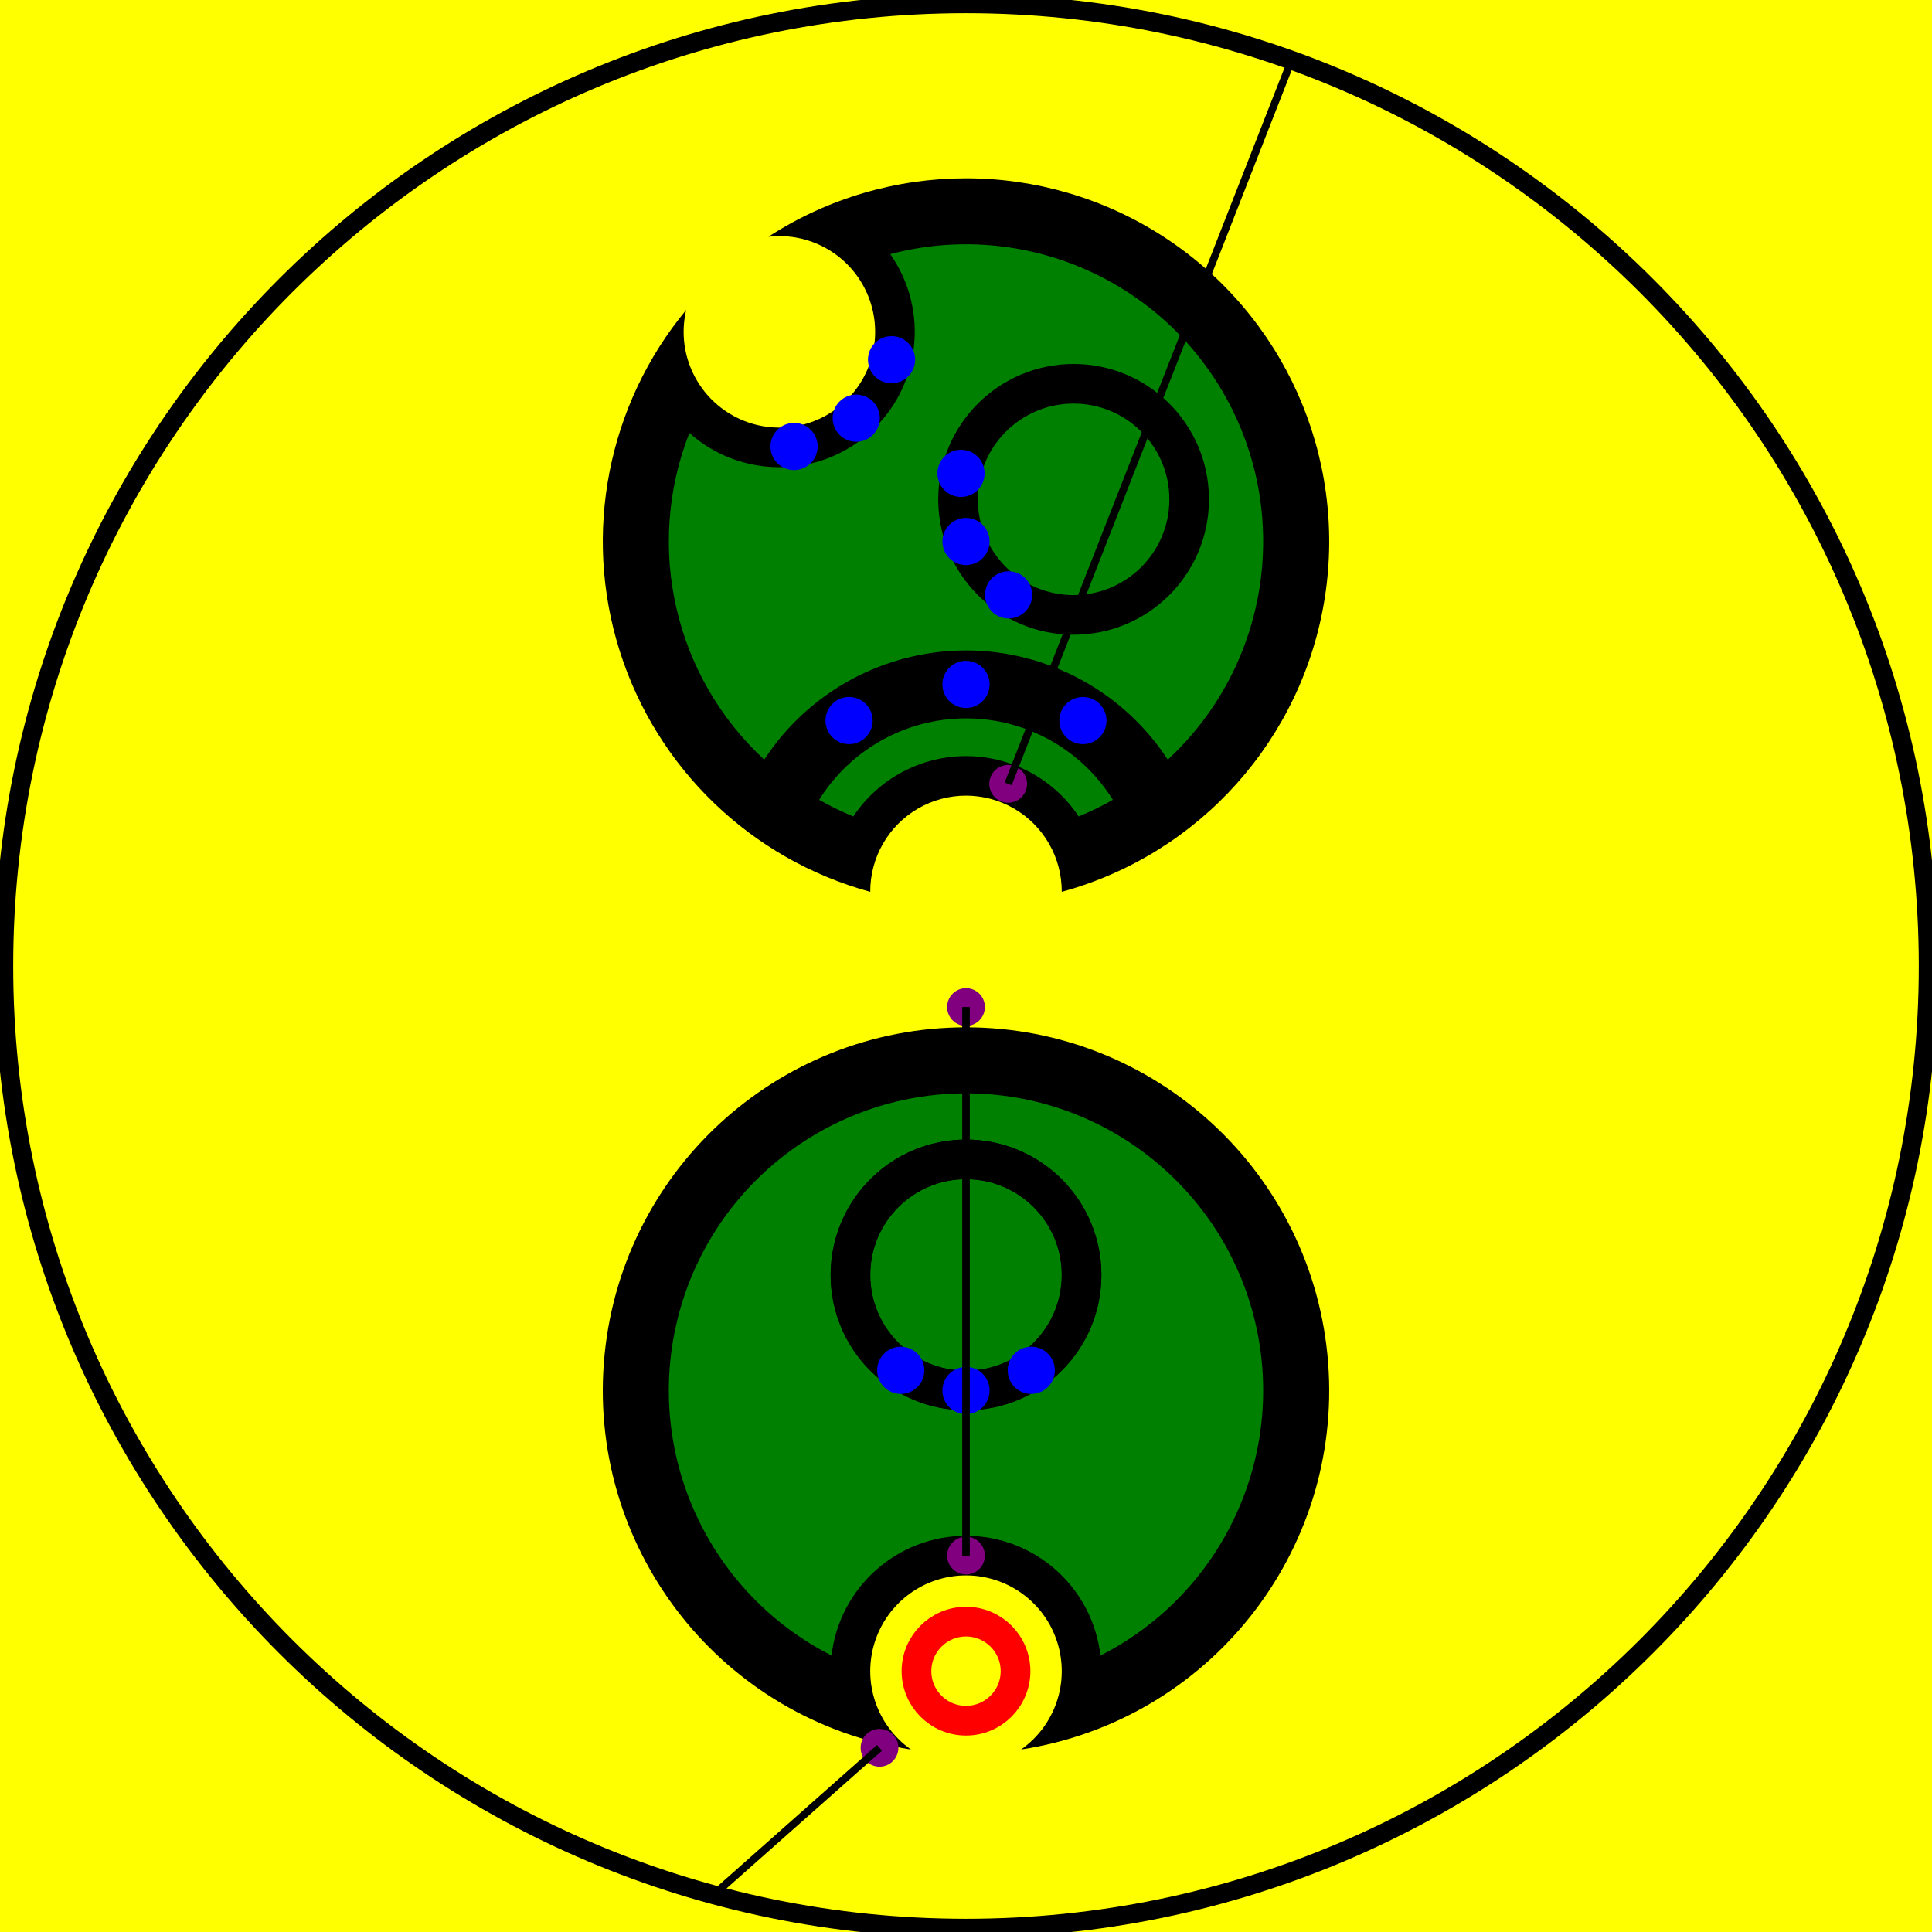
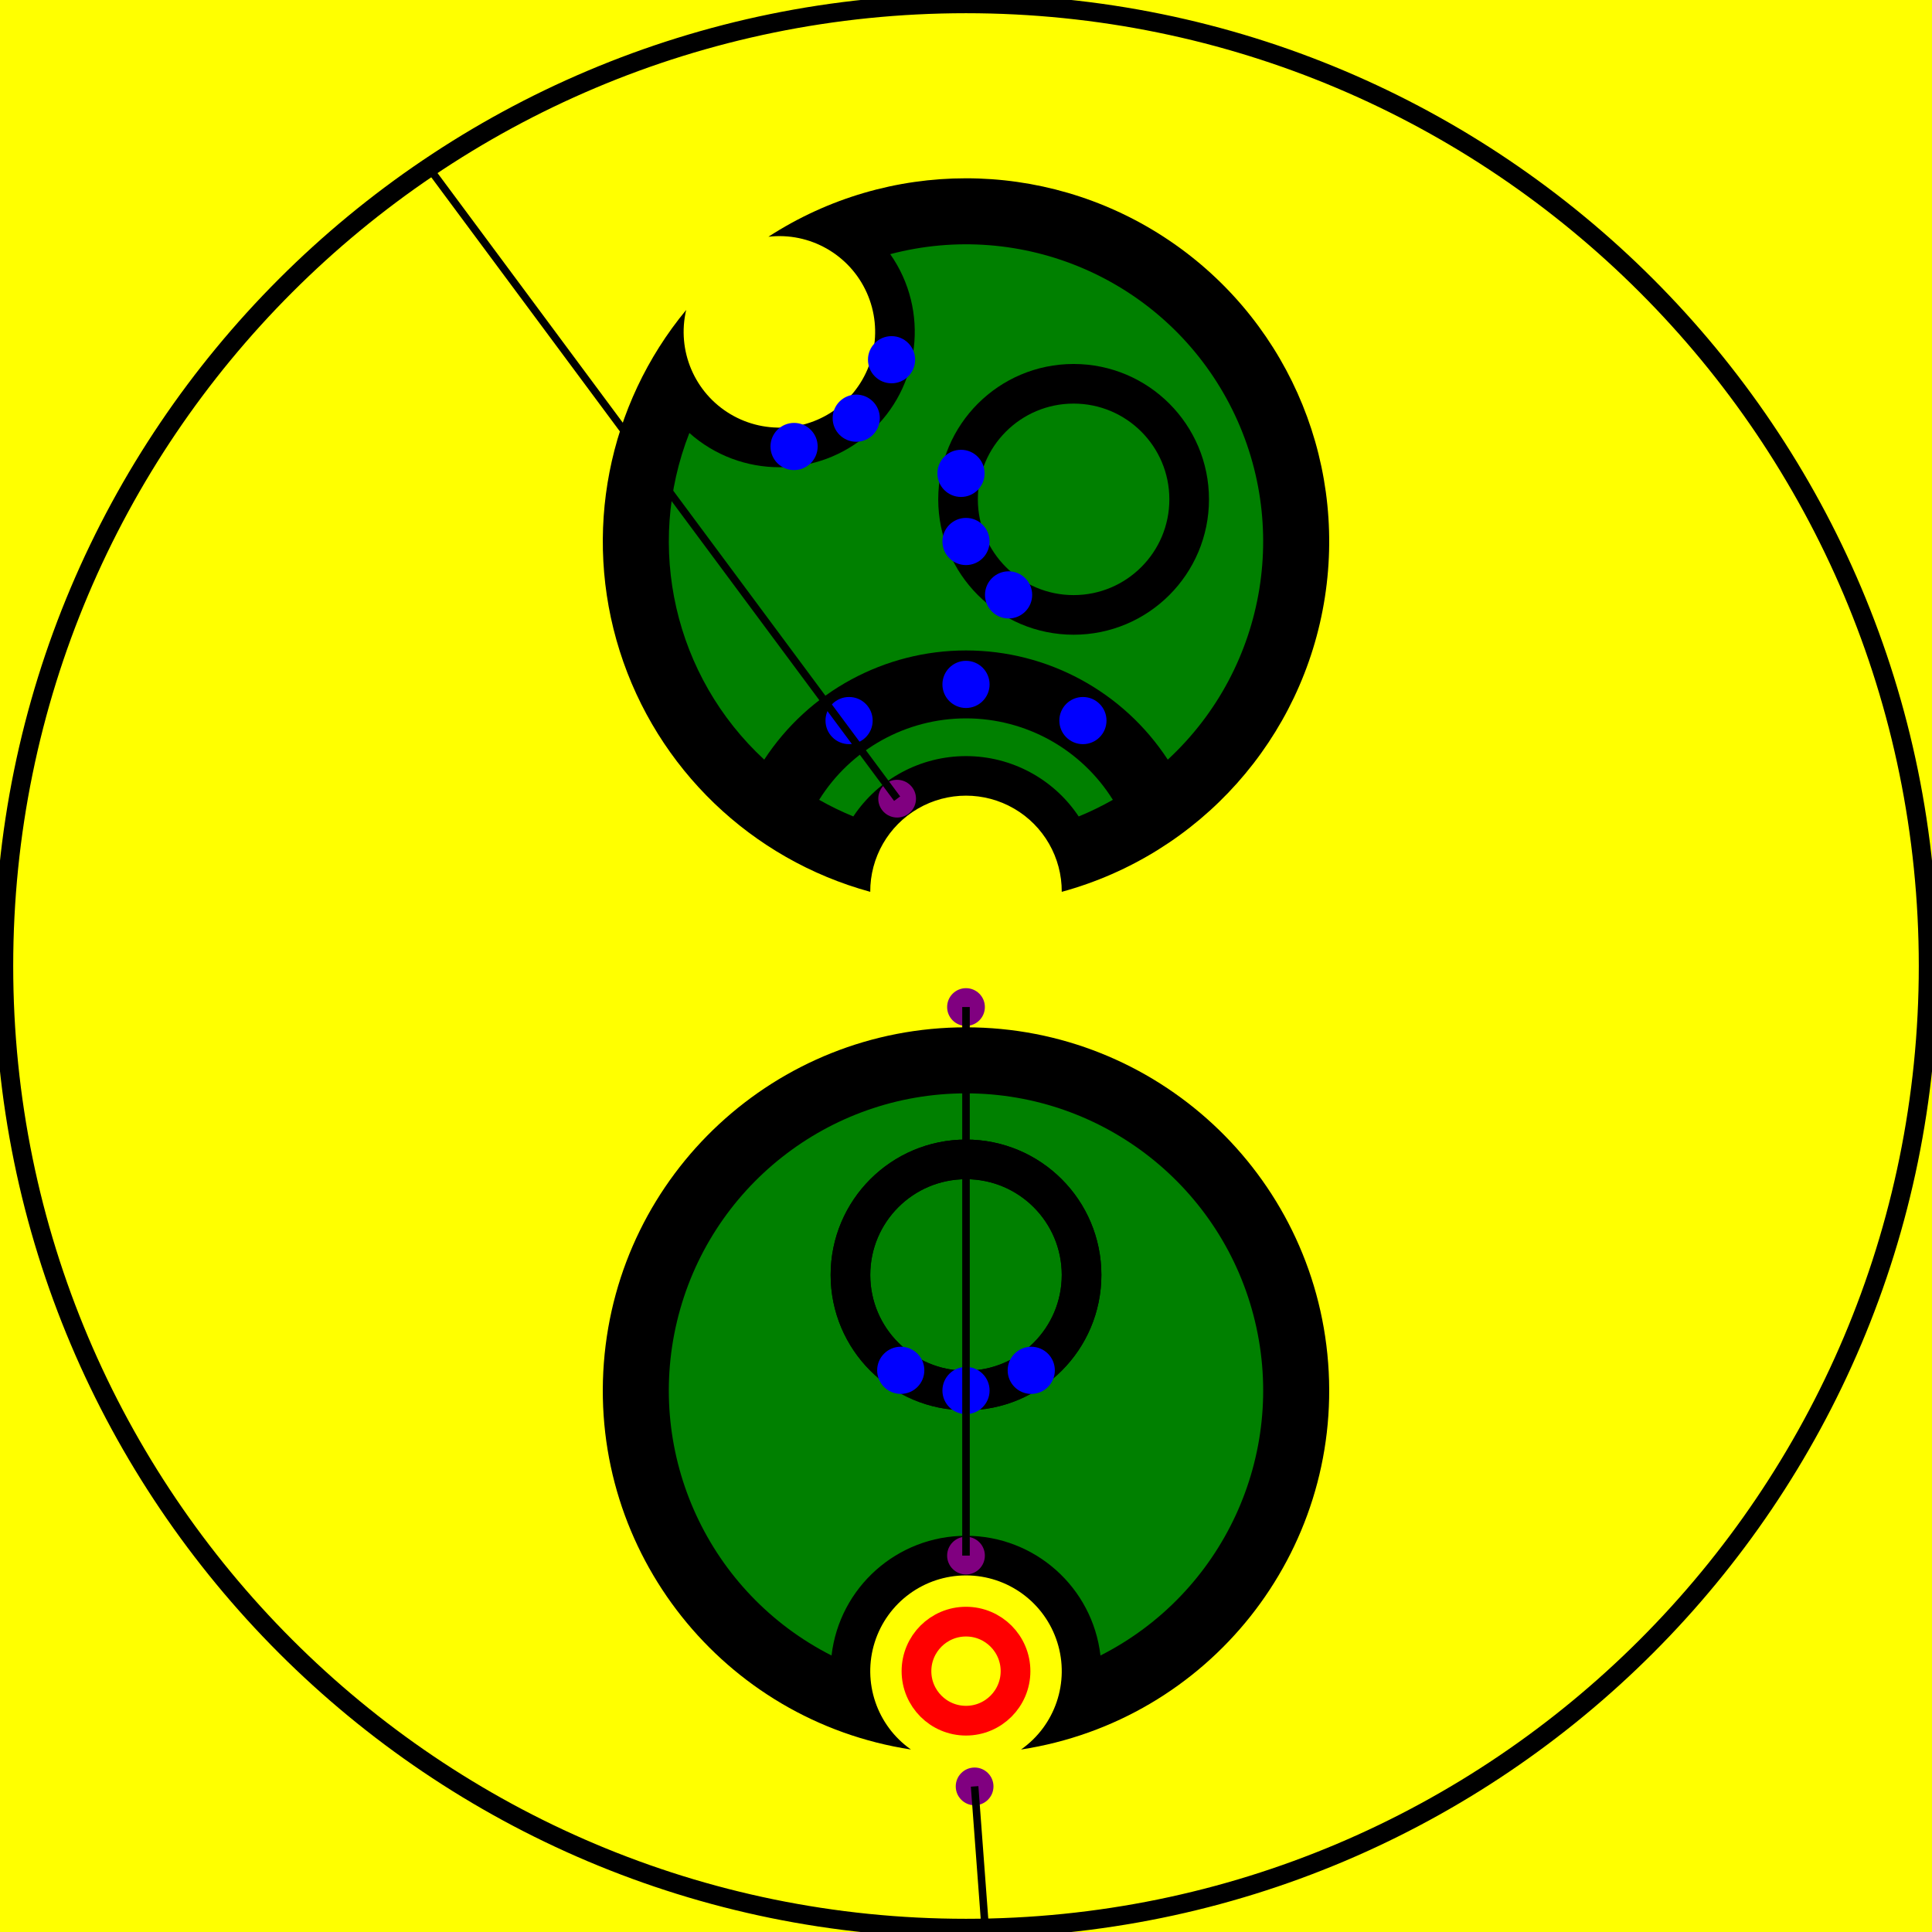
<svg xmlns="http://www.w3.org/2000/svg" viewBox="0 0 2048 2048">
  <rect fill="yellow" height="2048" stroke="none" width="2048" x="0" y="0" />
  <path d="M965.652,1854.553 A385,385,0,0,0,965.652,1854.553 A101.5,101.5,0,1,1,1082.348,1854.553 A385,385,0,1,0,965.652,1854.553 z" fill="black" stroke="none" stroke-width="0" />
  <path d="M881.463,1754.906 A315,315,0,0,0,881.463,1754.906 A143.5,143.5,0,0,1,1166.537,1754.906 A315,315,0,1,0,881.463,1754.906 z" fill="green" stroke="none" stroke-width="0" />
  <circle cx="1024" cy="1771.5" fill="none" r="52.5" stroke="red" stroke-width="31.5px" />
-   <circle cx="932.319" cy="1852.745" fill="purple" r="20" stroke="none" />
+   <circle cx="1033.125" cy="1893.66" fill="purple" r="20" stroke="none" />
  <circle cx="1024" cy="1649" fill="purple" r="20" stroke="none" />
  <circle cx="1024.012" cy="1351.5" fill="none" r="122.5" stroke="black" stroke-width="42px" />
  <circle cx="1024.012" cy="1351.5" fill="none" r="122.5" stroke="black" stroke-width="42px" />
  <circle cx="954.833" cy="1452.597" fill="blue" r="25" stroke="none" />
  <circle cx="1024" cy="1474" fill="blue" r="25" stroke="none" />
  <circle cx="1093.171" cy="1452.61" fill="blue" r="25" stroke="none" />
  <path d="M922.501,945.38 A385,385,0,0,0,922.501,945.38 A101.5,101.5,0,1,1,1125.499,945.38 A385,385,0,1,0,814.547,250.961 A101.5,101.5,0,1,1,727.384,328.553 A385,385,0,0,0,922.501,945.38 z" fill="black" stroke="none" stroke-width="0" />
  <path d="M810.109,805.248 A315,315,0,0,0,810.109,805.248 A255.5,255.5,0,0,1,1237.891,805.248 A315,315,0,0,0,943.686,269.411 A143.5,143.5,0,0,1,730.758,458.96 A315,315,0,0,0,810.109,805.248 z" fill="green" stroke="none" stroke-width="0" />
  <path d="M868.329,847.846 A183.5,183.5,0,0,1,1179.671,847.846 A315,315,0,0,1,1143.448,865.474 A143.5,143.5,0,0,0,904.552,865.474 A315,315,0,0,1,868.329,847.846 z" fill="green" stroke="none" stroke-width="0" />
  <circle cx="1147.939" cy="763.839" fill="blue" r="25" stroke="none" />
  <circle cx="1024" cy="725.5" fill="blue" r="25" stroke="none" />
  <circle cx="900.061" cy="763.839" fill="blue" r="25" stroke="none" />
  <circle cx="1024" cy="1067.5" fill="purple" r="20" stroke="none" />
-   <circle cx="1068.67" cy="830.935" fill="purple" r="20" stroke="none" />
+   <circle cx="950.995" cy="846.631" fill="purple" r="20" stroke="none" />
  <circle cx="841.75" cy="473.298" fill="blue" r="25" stroke="none" />
  <circle cx="907.64" cy="443.289" fill="blue" r="25" stroke="none" />
  <circle cx="945.077" cy="381.316" fill="blue" r="25" stroke="none" />
  <circle cx="1138.066" cy="529.332" fill="none" r="122.5" stroke="black" stroke-width="42px" />
  <circle cx="1018.702" cy="501.792" fill="blue" r="25" stroke="none" />
  <circle cx="1024" cy="574" fill="blue" r="25" stroke="none" />
  <circle cx="1069.144" cy="630.605" fill="blue" r="25" stroke="none" />
  <circle cx="1024" cy="1024" fill="none" r="1020" stroke="black" stroke-width="20" />
  <line stroke="black" stroke-width="8" x1="1024" x2="1024" y1="1649" y2="1067.5" />
-   <line stroke="black" stroke-width="8" x1="932.319" x2="756.717" y1="1852.745" y2="2008.357" />
-   <line stroke="black" stroke-width="8" x1="1068.67" x2="1368.973" y1="830.935" y2="64.108" />
+   <line stroke="black" stroke-width="8" x1="950.995" x2="454.576" y1="846.631" y2="177.74" />
+   <line stroke="black" stroke-width="8" x1="1033.125" x2="1044.339" y1="1893.66" y2="2043.797" />
</svg>
